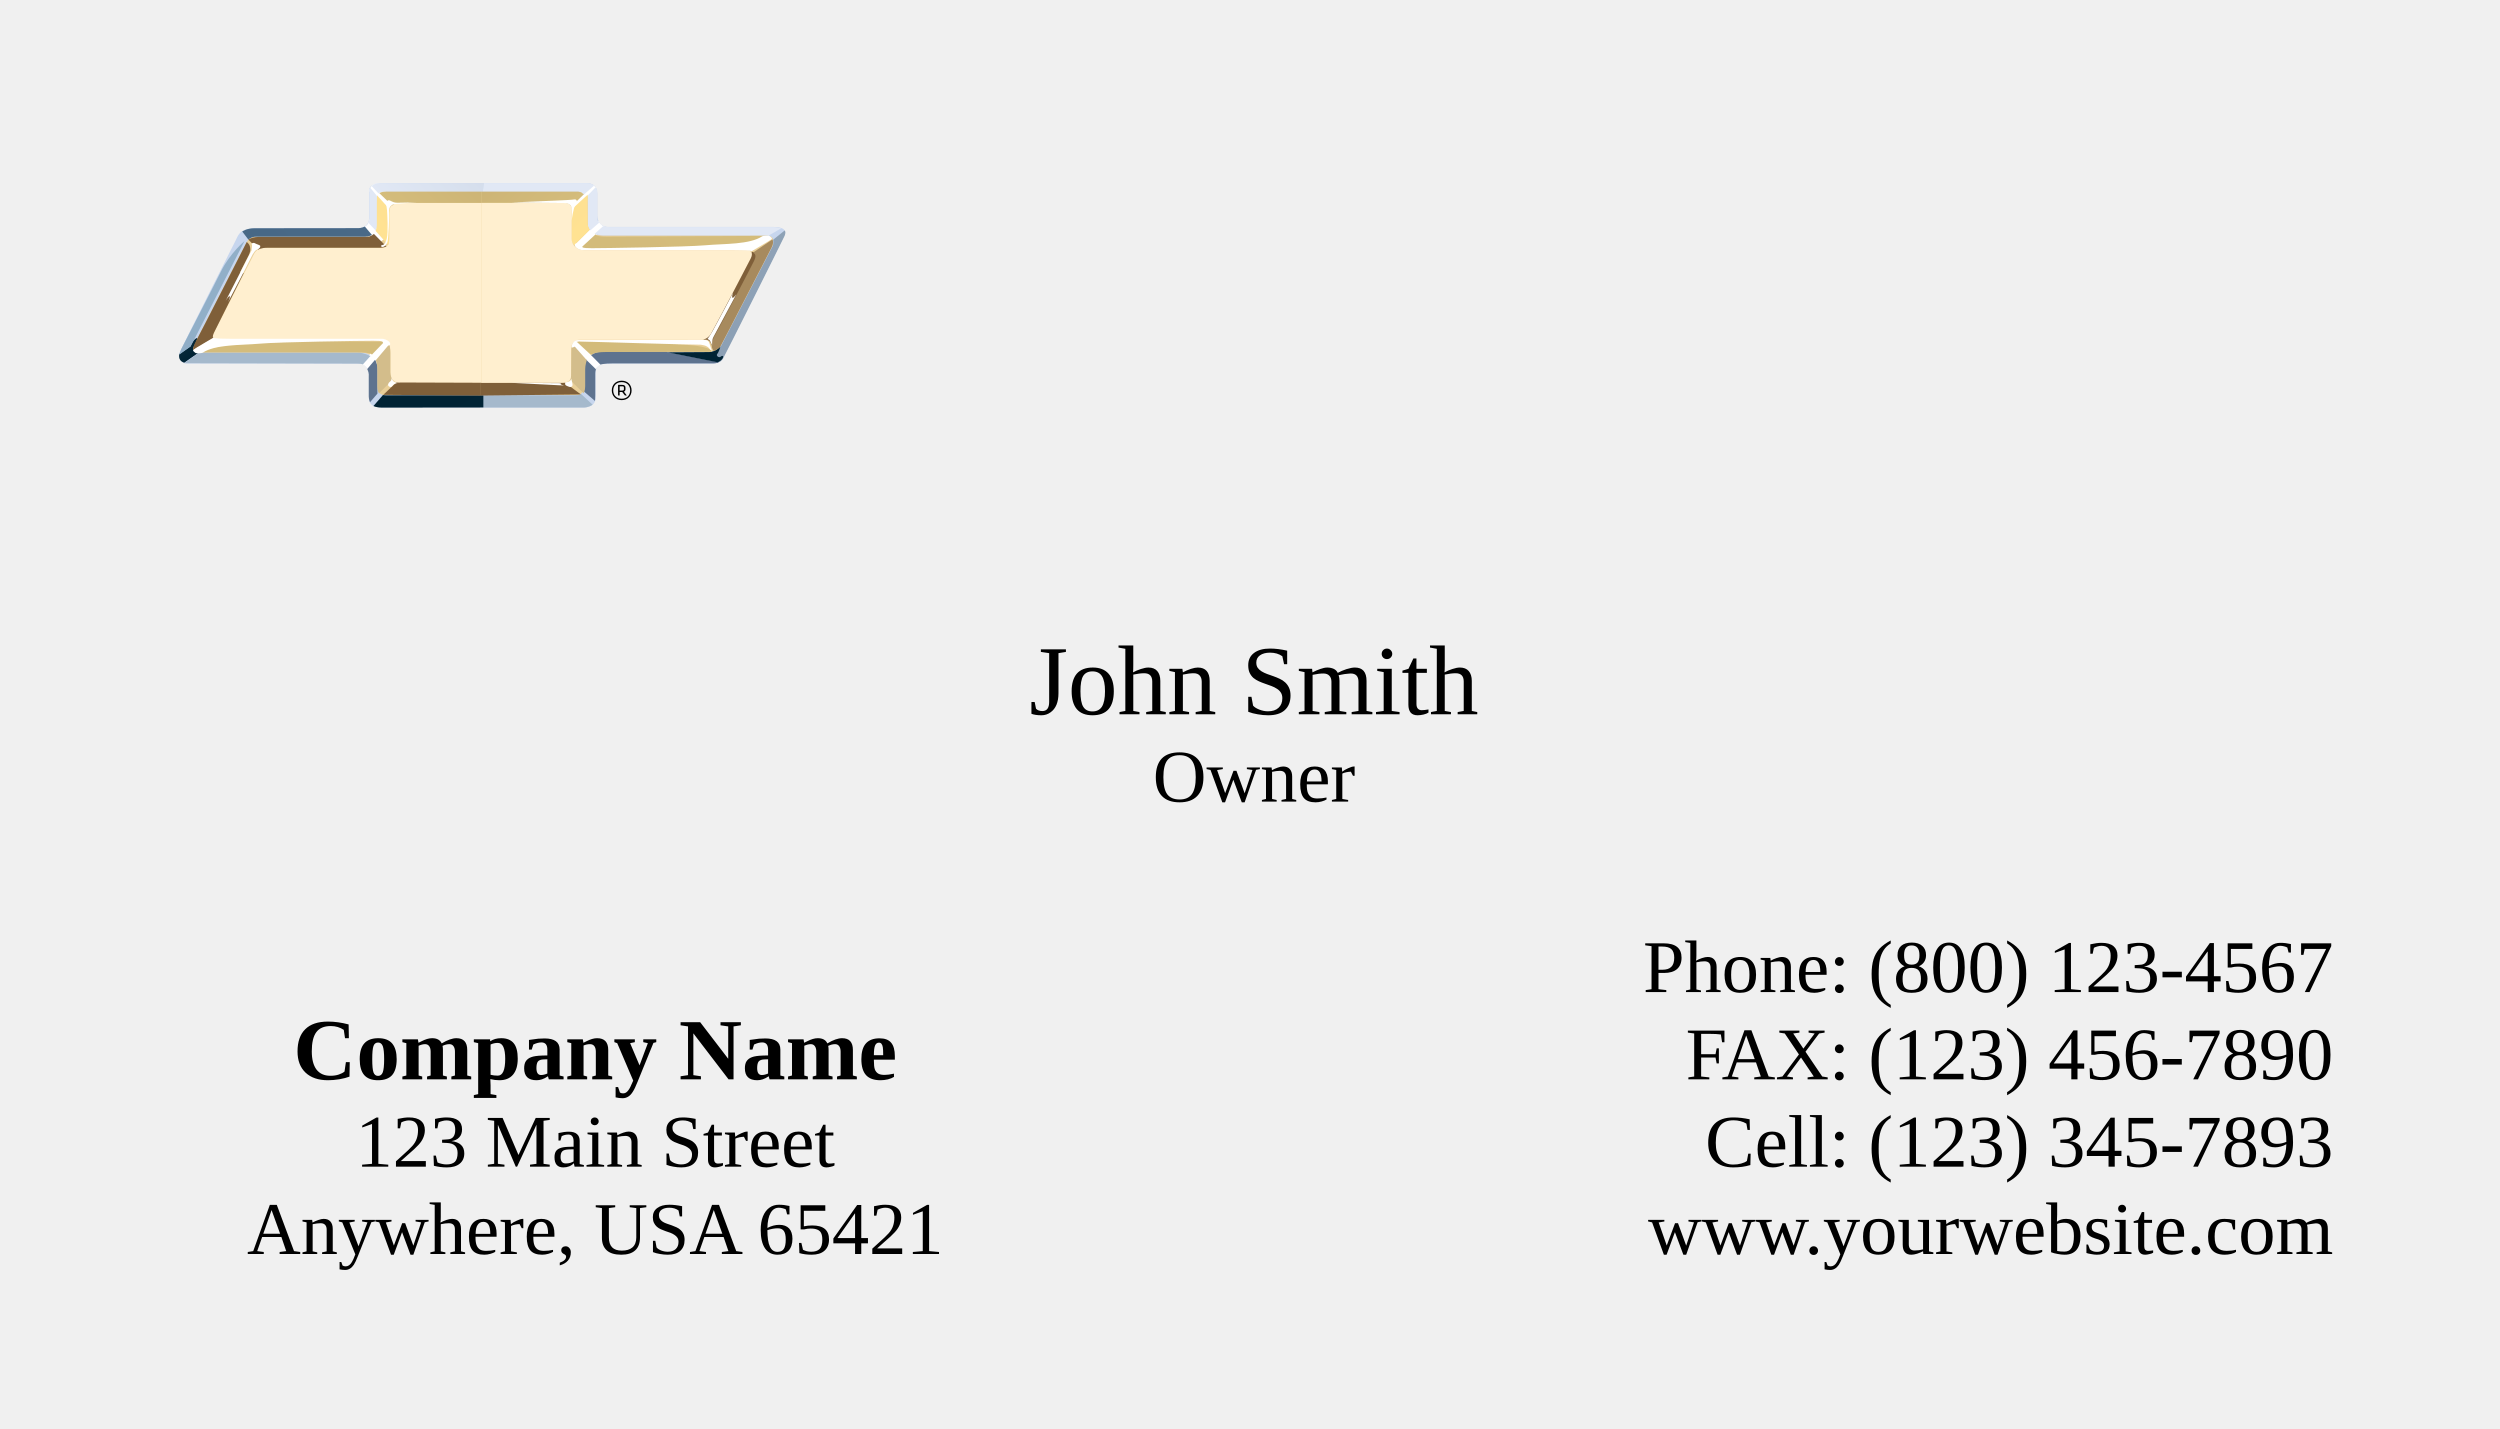
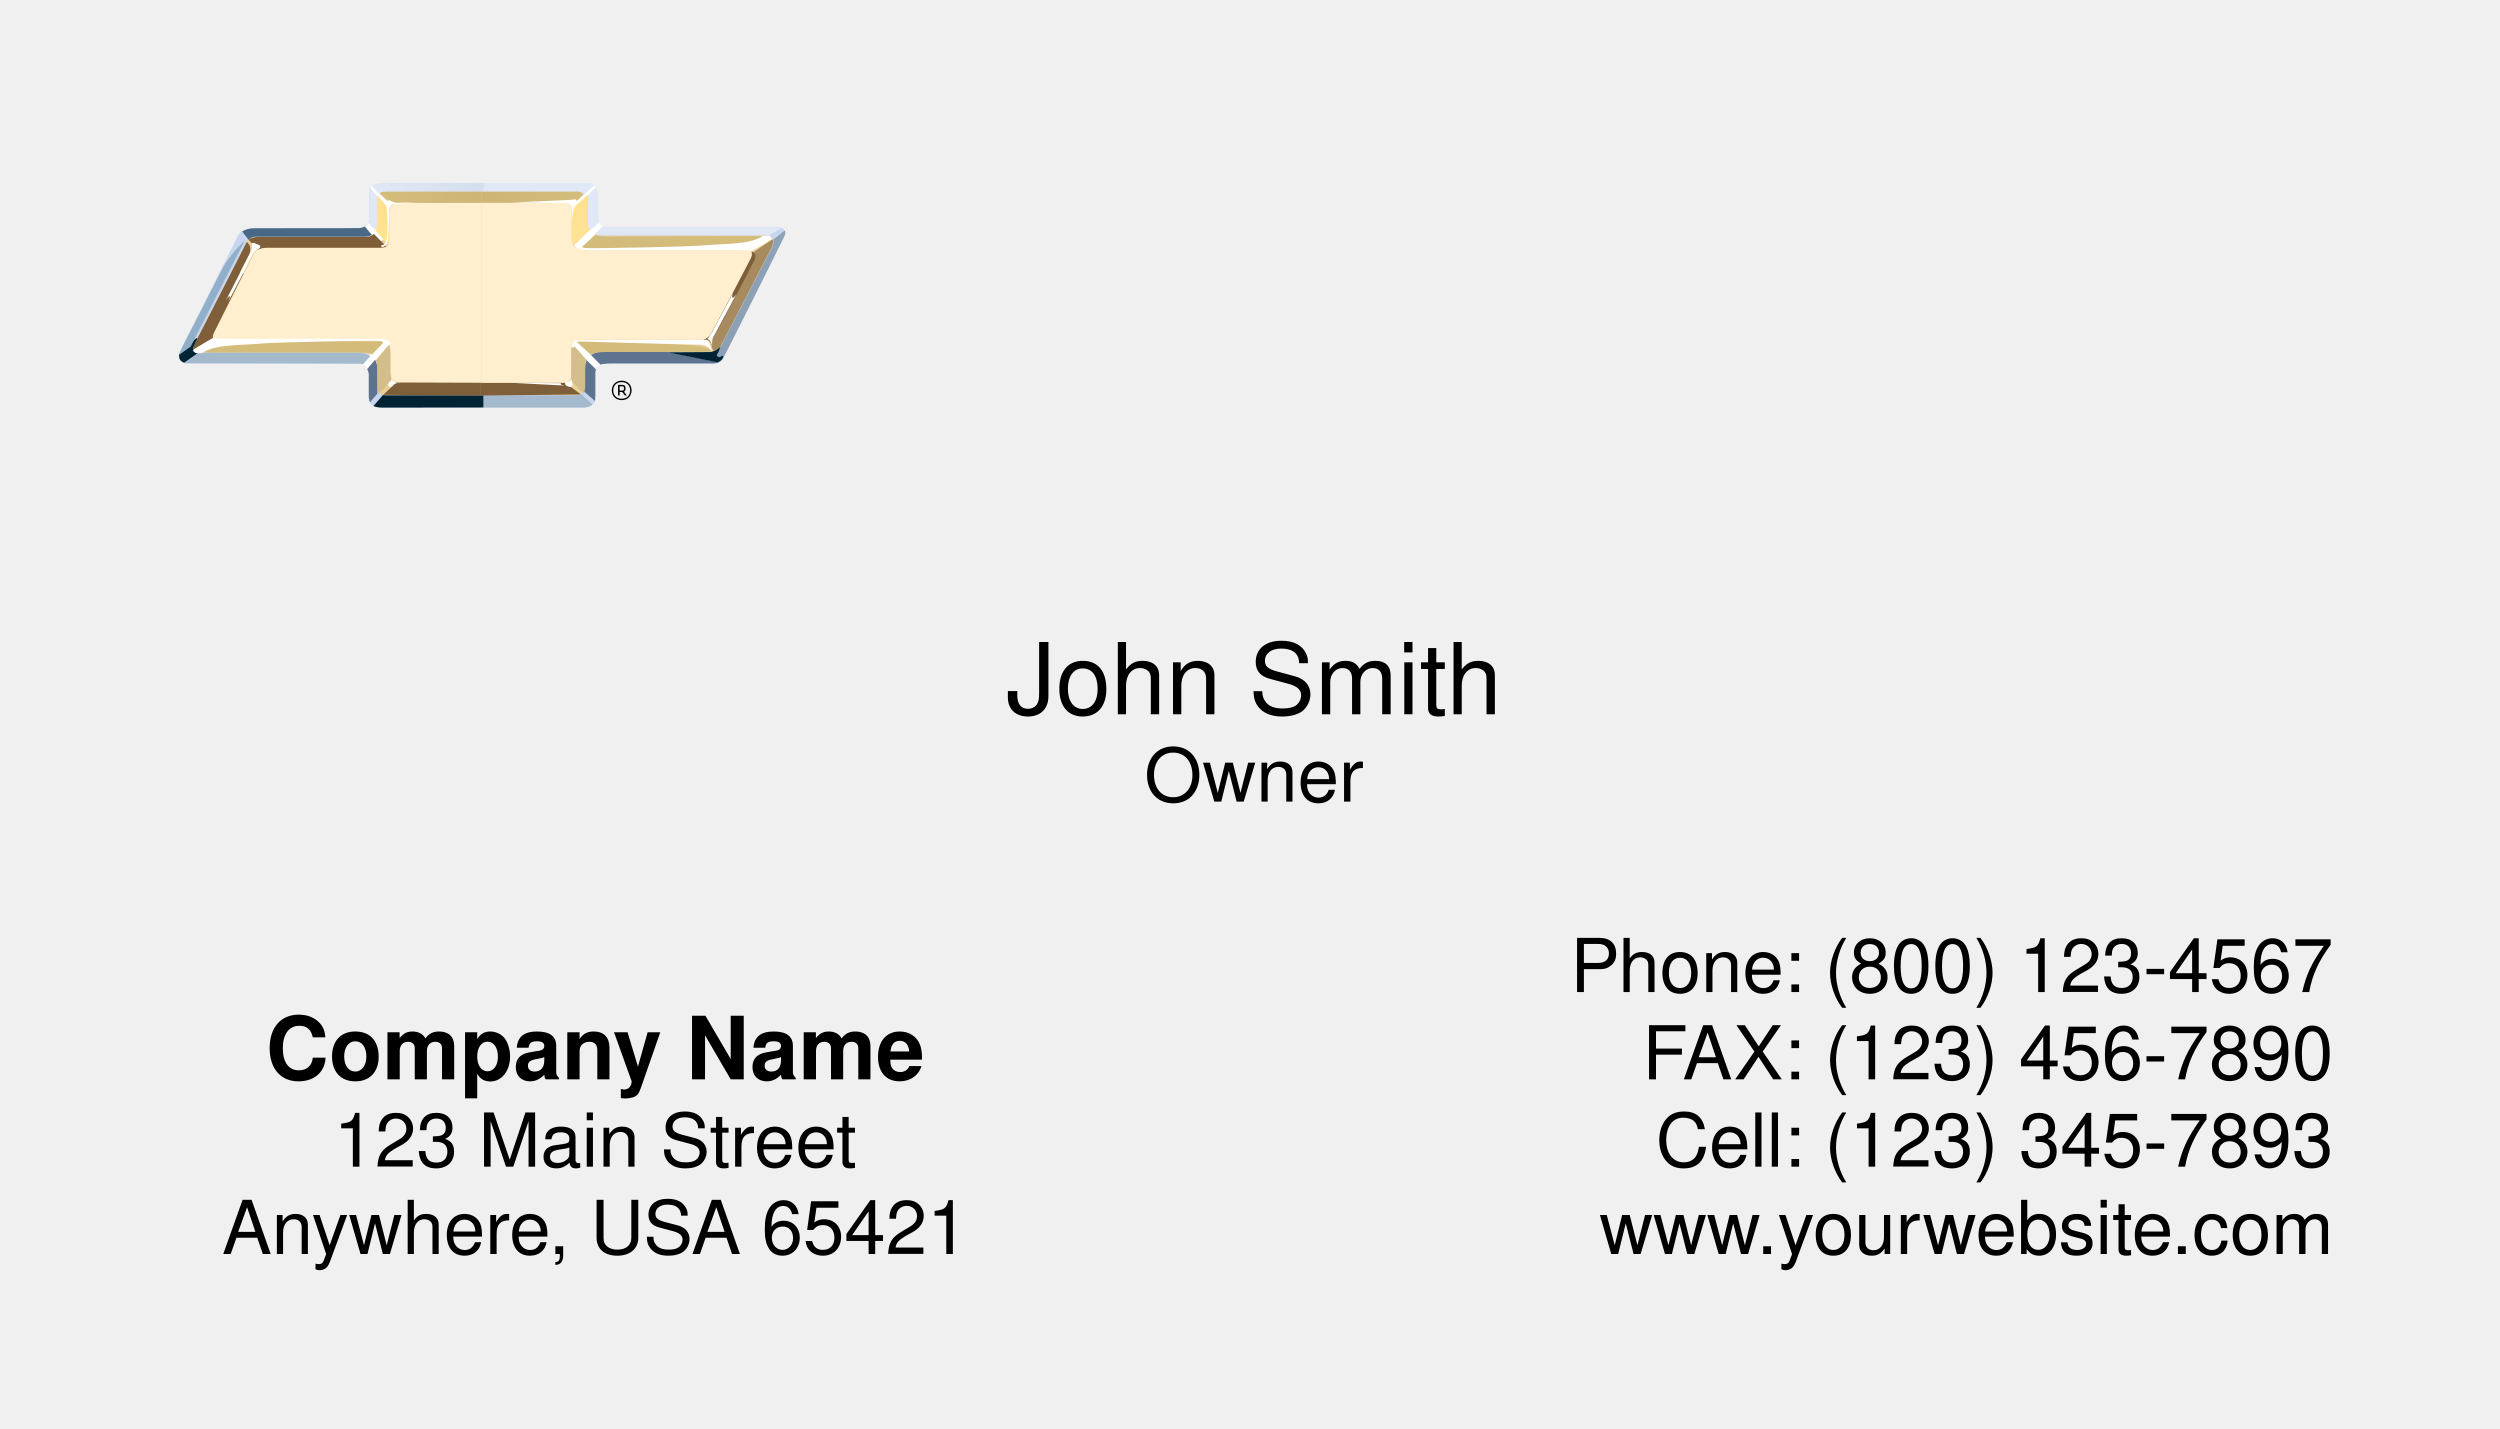
<svg xmlns="http://www.w3.org/2000/svg" id="svg2" viewBox="0 0 315 180" height="100%" width="100%" version="1.1">
  <defs id="defs16">
    <clipPath id="clipPath16">
      <path id="path18" d="m0 841.89h595.28v-841.89h-595.28v841.89z" />
    </clipPath>
    <clipPath id="clipPath50">
      <path id="path52" d="m0 841.89h595.28v-841.89h-595.28v841.89z" />
    </clipPath>
    <linearGradient id="linearGradient4254" gradientUnits="userSpaceOnUse" gradientTransform="matrix(-22.697 -45.159 -48.59 .13126 179.46 465.48)">
      <stop id="stop38" stop-color="#c7d6ee" offset="0" />
      <stop id="stop40" stop-color="#91afc8" offset=".185" />
      <stop id="stop42" stop-color="#002334" offset="1" />
    </linearGradient>
    <linearGradient id="linearGradient4256" gradientUnits="userSpaceOnUse" gradientTransform="matrix(27.784 -27.784 -27.784 -27.784 310.42 510.89)">
      <stop id="stop96" stop-color="#e1e8f5" offset="0" />
      <stop id="stop98" stop-color="#92a5c1" offset=".899" />
      <stop id="stop100" stop-color="#476886" offset=".955" />
      <stop id="stop102" stop-color="#e1e8f5" offset="1" />
    </linearGradient>
    <linearGradient id="linearGradient4258" gradientUnits="userSpaceOnUse" gradientTransform="matrix(28.423 28.423 28.423 -28.423 257.55 482.77)">
      <stop id="stop120" stop-color="#e1e8f5" offset="0" />
      <stop id="stop122" stop-color="#476886" offset=".039" />
      <stop id="stop124" stop-color="#92a5c1" offset=".09" />
      <stop id="stop126" stop-color="#e1e8f5" offset="1" />
    </linearGradient>
    <linearGradient id="linearGradient4260" gradientUnits="userSpaceOnUse" gradientTransform="matrix(9.2544 8.6299 8.6299 -9.2544 239.34 481.45)">
      <stop id="stop144" stop-color="#e1e8f5" offset="0" />
      <stop id="stop146" stop-color="#c7d6ee" offset=".157" />
      <stop id="stop148" stop-color="#e1e8f5" offset="1" />
    </linearGradient>
    <linearGradient id="linearGradient4262" gradientUnits="userSpaceOnUse" gradientTransform="matrix(-9.7988 9.1375 -9.1375 -9.7988 357.11 481.1)">
      <stop id="stop166" stop-color="#e1e8f5" offset="0" />
      <stop id="stop168" stop-color="#c7d6ee" offset=".157" />
      <stop id="stop170" stop-color="#e1e8f5" offset="1" />
    </linearGradient>
    <linearGradient id="linearGradient4264" gradientUnits="userSpaceOnUse" gradientTransform="matrix(31.878 31.878 31.878 -31.878 195.57 457.7)">
      <stop id="stop188" stop-color="#476886" offset="0" />
      <stop id="stop190" stop-color="#92a5c1" offset=".129" />
      <stop id="stop194" stop-color="#e1e8f5" offset="1" />
    </linearGradient>
    <linearGradient id="linearGradient4266" gradientUnits="userSpaceOnUse" gradientTransform="matrix(-3.7357 5.3351 5.3351 3.7357 155.63 412.67)">
      <stop id="stop212" stop-color="#002334" offset="0" />
      <stop id="stop214" stop-color="#fff" offset=".107" />
      <stop id="stop218" stop-color="#91afc8" offset=".185" />
      <stop id="stop220" stop-color="#002334" offset=".242" />
      <stop id="stop222" stop-color="#5e738f" offset=".534" />
      <stop id="stop224" stop-color="#002334" offset=".758" />
      <stop id="stop226" stop-color="#002334" offset="1" />
    </linearGradient>
    <linearGradient id="linearGradient4268" gradientUnits="userSpaceOnUse" gradientTransform="matrix(-28.768 -14.64 -14.64 28.768 182.3 450.31)">
      <stop id="stop244" stop-color="#91afc8" offset="0" />
      <stop id="stop246" stop-color="#002334" offset="1" />
    </linearGradient>
    <linearGradient id="linearGradient4270" gradientUnits="userSpaceOnUse" gradientTransform="matrix(-2.2055 12.508 12.508 2.2055 197.96 404.96)">
      <stop id="stop264" stop-color="#a5b9cc" offset="0" />
      <stop id="stop266" stop-color="#002334" offset="1" />
    </linearGradient>
    <linearGradient id="linearGradient4272" gradientUnits="userSpaceOnUse" gradientTransform="matrix(3.6648 0 0 -3.6648 242.03 399.78)">
      <stop id="stop284" stop-color="#5e738f" offset="0" />
      <stop id="stop286" stop-color="#91afc8" offset=".489" />
      <stop id="stop290" stop-color="#91afc8" offset="1" />
    </linearGradient>
    <linearGradient id="linearGradient4274" gradientUnits="userSpaceOnUse" gradientTransform="matrix(-4.5374 0 0 -4.5374 352.43 400.22)">
      <stop id="stop308" stop-color="#5e738f" offset="0" />
      <stop id="stop310" stop-color="#91afc8" offset=".32" />
      <stop id="stop314" stop-color="#91afc8" offset="1" />
    </linearGradient>
    <linearGradient id="linearGradient4276" gradientUnits="userSpaceOnUse" gradientTransform="matrix(12.412 21.498 21.498 -12.412 318.34 378.63)">
      <stop id="stop332" stop-color="#a5b9cc" offset="0" />
      <stop id="stop334" stop-color="#002334" offset="1" />
    </linearGradient>
    <linearGradient id="linearGradient4278" gradientUnits="userSpaceOnUse" gradientTransform="matrix(12.508 -21.665 -21.665 -12.508 266.03 398.94)">
      <stop id="stop352" stop-color="#002334" offset="0" />
      <stop id="stop354" stop-color="#a5b9cc" offset=".775" />
      <stop id="stop356" stop-color="#a5b9cc" offset="1" />
    </linearGradient>
    <linearGradient id="linearGradient4280" gradientUnits="userSpaceOnUse" gradientTransform="matrix(55.858 -96.749 -96.749 -55.858 216.34 481.21)">
      <stop id="stop374" stop-color="#ffefcf" offset="0" />
      <stop id="stop376" stop-color="#ffe4a6" offset=".461" />
      <stop id="stop378" stop-color="#bc956e" offset="1" />
    </linearGradient>
    <linearGradient id="linearGradient4282" gradientUnits="userSpaceOnUse" gradientTransform="matrix(15.668 17.465 17.465 -15.668 371.92 399.02)">
      <stop id="stop396" stop-color="#5e738f" offset="0" />
      <stop id="stop398" stop-color="#91afc8" offset=".607" />
      <stop id="stop402" stop-color="#c7dff4" offset="1" />
    </linearGradient>
    <linearGradient id="linearGradient4284" gradientUnits="userSpaceOnUse" gradientTransform="matrix(20.801 -36.029 -36.029 -20.801 387.57 494.19)">
      <stop id="stop420" stop-color="#e1e8f5" offset="0" />
      <stop id="stop422" stop-color="#7f97b4" offset=".815" />
      <stop id="stop426" stop-color="#476886" offset=".904" />
      <stop id="stop428" stop-color="#002334" offset="1" />
    </linearGradient>
    <linearGradient id="linearGradient4286" gradientUnits="userSpaceOnUse" gradientTransform="matrix(33.899 58.715 58.715 -33.899 411.69 411.95)">
      <stop id="stop446" stop-color="#8ca0b5" offset="0" />
      <stop id="stop448" stop-color="#e1e8f5" offset=".14" />
      <stop id="stop452" stop-color="#7f97b4" offset=".815" />
      <stop id="stop454" stop-color="#476886" offset=".904" />
      <stop id="stop456" stop-color="#002334" offset="1" />
    </linearGradient>
    <linearGradient id="linearGradient4288" gradientUnits="userSpaceOnUse" gradientTransform="matrix(12.007 6.9321 6.9321 -12.007 399.97 410.96)">
      <stop id="stop474" stop-color="#002334" offset="0" />
      <stop id="stop476" stop-color="#a5b9cc" offset=".815" />
      <stop id="stop480" stop-color="#002334" offset=".888" />
      <stop id="stop482" stop-color="#002334" offset="1" />
    </linearGradient>
    <linearGradient id="linearGradient4290" gradientUnits="userSpaceOnUse" gradientTransform="matrix(39.271 -39.271 -39.271 -39.271 183.56 437.27)">
      <stop id="stop500" stop-color="#d4bc7b" offset="0" />
      <stop id="stop502" stop-color="#7f5f39" offset=".331" />
      <stop id="stop504" stop-color="#d4bc7b" offset="1" />
    </linearGradient>
    <linearGradient id="linearGradient4292" gradientUnits="userSpaceOnUse" gradientTransform="matrix(-28.051 -28.051 28.051 -28.051 391.94 431.68)">
      <stop id="stop522" stop-color="#d4bc7b" offset="0" />
      <stop id="stop524" stop-color="#7f5f39" offset=".331" />
      <stop id="stop526" stop-color="#d4bc7b" offset="1" />
    </linearGradient>
    <linearGradient id="linearGradient4294" gradientUnits="userSpaceOnUse" gradientTransform="matrix(-45.339 -45.339 45.339 -45.339 415.43 492.78)">
      <stop id="stop544" stop-color="#d4bc7b" offset="0" />
      <stop id="stop546" stop-color="#7f5f39" offset=".331" />
      <stop id="stop548" stop-color="#d4bc7b" offset="1" />
    </linearGradient>
    <linearGradient id="linearGradient4296" gradientUnits="userSpaceOnUse" gradientTransform="matrix(5.9222 0 0 -5.9222 246.83 405.88)">
      <stop id="stop566" stop-color="#d3bd8b" offset="0" />
      <stop id="stop568" stop-color="#7f5f39" offset="1" />
    </linearGradient>
    <linearGradient id="linearGradient4298" gradientUnits="userSpaceOnUse" gradientTransform="matrix(-5.9233 0 0 -5.9233 347.55 405.97)">
      <stop id="stop586" stop-color="#d3bd8b" offset="0" />
      <stop id="stop588" stop-color="#7f5f39" offset="1" />
    </linearGradient>
    <linearGradient id="linearGradient4300" gradientUnits="userSpaceOnUse" gradientTransform="matrix(11.008 -19.066 -19.066 -11.008 268.66 403.42)">
      <stop id="stop606" stop-color="#7f5f39" offset="0" />
      <stop id="stop608" stop-color="#d3bd8b" offset=".646" />
      <stop id="stop610" stop-color="#ffe4a6" offset=".888" />
      <stop id="stop612" stop-color="#ffe4a6" offset="1" />
    </linearGradient>
    <linearGradient id="linearGradient4302" gradientUnits="userSpaceOnUse" gradientTransform="matrix(-12.025 -20.828 -20.828 12.025 325.8 403.32)">
      <stop id="stop630" stop-color="#7f5f39" offset="0" />
      <stop id="stop632" stop-color="#d3bd8b" offset=".455" />
      <stop id="stop634" stop-color="#ffe4a6" offset=".888" />
      <stop id="stop636" stop-color="#ffe4a6" offset="1" />
    </linearGradient>
    <linearGradient id="linearGradient4304" gradientUnits="userSpaceOnUse" gradientTransform="matrix(25.419 25.419 25.419 -25.419 260.82 480.05)">
      <stop id="stop654" stop-color="#d4bc7b" offset="0" />
      <stop id="stop656" stop-color="#7f5f39" offset=".039" />
      <stop id="stop658" stop-color="#d1ac75" offset=".107" />
      <stop id="stop660" stop-color="#d4bc7b" offset="1" />
    </linearGradient>
    <linearGradient id="linearGradient4306" gradientUnits="userSpaceOnUse" gradientTransform="matrix(-25.863 25.863 -25.863 -25.863 333.92 479.53)">
      <stop id="stop678" stop-color="#d4bc7b" offset="0" />
      <stop id="stop680" stop-color="#7f5f39" offset=".039" />
      <stop id="stop682" stop-color="#d1ac75" offset=".107" />
      <stop id="stop684" stop-color="#d4bc7b" offset="1" />
    </linearGradient>
    <linearGradient id="linearGradient4308" gradientUnits="userSpaceOnUse" gradientTransform="matrix(9.4521 8.8142 8.8142 -9.4521 243.99 475.83)">
      <stop id="stop702" stop-color="#ffe292" offset="0" />
      <stop id="stop704" stop-color="#d1ac75" offset=".157" />
      <stop id="stop706" stop-color="#ffe292" offset="1" />
    </linearGradient>
    <linearGradient id="linearGradient4310" gradientUnits="userSpaceOnUse" gradientTransform="matrix(-9.8535 9.1885 -9.1885 -9.8535 350.96 475.95)">
      <stop id="stop724" stop-color="#ffe292" offset="0" />
      <stop id="stop726" stop-color="#d1ac75" offset=".157" />
      <stop id="stop728" stop-color="#ffe292" offset="1" />
    </linearGradient>
    <linearGradient id="linearGradient4312" gradientUnits="userSpaceOnUse" gradientTransform="matrix(29.528 29.528 29.528 -29.528 201.2 453.31)">
      <stop id="stop746" stop-color="#7f5f39" offset="0" />
      <stop id="stop748" stop-color="#bd9b6a" offset="1" />
    </linearGradient>
    <linearGradient id="linearGradient4314" gradientUnits="userSpaceOnUse" gradientTransform="matrix(12.563 -12.563 -12.563 -12.563 414.19 447.85)">
      <stop id="stop766" stop-color="#7f5f39" offset="0" />
      <stop id="stop768" stop-color="#d4bc7b" offset="1" />
    </linearGradient>
    <linearGradient id="linearGradient4316" gradientUnits="userSpaceOnUse" gradientTransform="matrix(27.721 53.395 53.395 -27.721 410.02 416.12)">
      <stop id="stop786" stop-color="#a78a5e" offset="0" />
      <stop id="stop788" stop-color="#7f5f39" offset=".764" />
      <stop id="stop790" stop-color="#674c2b" offset=".916" />
      <stop id="stop792" stop-color="#674c2b" offset="1" />
    </linearGradient>
    <linearGradient id="linearGradient4318" gradientUnits="userSpaceOnUse" gradientTransform="matrix(-78.793 93.902 93.902 78.793 386.7 403.96)">
      <stop id="stop810" stop-color="#ffefcf" offset="0" />
      <stop id="stop812" stop-color="#ffe4a6" offset=".461" />
      <stop id="stop814" stop-color="#bc956e" offset="1" />
    </linearGradient>
    <linearGradient id="linearGradient4320" gradientUnits="userSpaceOnUse" gradientTransform="matrix(27.237 27.237 27.237 -27.237 154.74 421.02)">
      <stop id="stop832" stop-color="#7f5f39" offset="0" />
      <stop id="stop834" stop-color="#e9cf98" offset="1" />
    </linearGradient>
    <linearGradient id="linearGradient4322" gradientUnits="userSpaceOnUse" gradientTransform="matrix(36.679 36.679 36.679 -36.679 149.93 422.67)">
      <stop id="stop852" stop-color="#7f5f39" offset="0" />
      <stop id="stop854" stop-color="#e4cb90" offset="1" />
    </linearGradient>
  </defs>
-   <text id="line1" y="90" x="158" font-size="12.5px" style="text-anchor:middle">John Smith</text>
-   <text id="line2" y="101" x="158" font-size="9.375px" style="text-anchor:middle">Owner</text>
-   <text id="line3" font-size="11px" style="text-anchor:middle" y="136" x="75" font-weight="bold">Company Name</text>
-   <text id="line4" y="147" x="75" font-size="9.375px" style="text-anchor:middle">123 Main Street</text>
-   <text id="line5" y="158" x="75" font-size="9.375px" style="text-anchor:middle">Anywhere, USA 65421</text>
-   <text id="line6" y="125" x="294" font-size="9.375px" style="text-anchor:end">Phone: (800) 123-4567</text>
-   <text id="line7" y="136" x="294" font-size="9.375px" style="text-anchor:end">FAX: (123) 456-7890</text>
-   <text id="line8" y="147" x="294" font-size="9.375px" style="text-anchor:end">Cell: (123) 345-7893</text>
-   <text id="line9" y="158" x="294" font-size="9.375px" style="text-anchor:end">www.yourwebsite.com</text>
+   <text id="line1" y="90" x="158" font-size="12.5px" style="text-anchor:middle" font-family="Helvetica" fill="#000000">John Smith</text>
+   <text id="line2" y="101" x="158" font-size="9.375px" style="text-anchor:middle" font-family="Helvetica" fill="#000000">Owner</text>
+   <text id="line3" font-size="11px" style="text-anchor:middle" y="136" x="75" font-weight="bold" font-family="Helvetica" fill="#000000">Company Name</text>
+   <text id="line4" y="147" x="75" font-size="9.375px" style="text-anchor:middle" font-family="Helvetica" fill="#000000">123 Main Street</text>
+   <text id="line5" y="158" x="75" font-size="9.375px" style="text-anchor:middle" font-family="Helvetica" fill="#000000">Anywhere, USA 65421</text>
+   <text id="line6" y="125" x="294" font-size="9.375px" style="text-anchor:end" font-family="Helvetica" fill="#000000">Phone: (800) 123-4567</text>
+   <text id="line7" y="136" x="294" font-size="9.375px" style="text-anchor:end" font-family="Helvetica" fill="#000000">FAX: (123) 456-7890</text>
+   <text id="line8" y="147" x="294" font-size="9.375px" style="text-anchor:end" font-family="Helvetica" fill="#000000">Cell: (123) 345-7893</text>
+   <text id="line9" y="158" x="294" font-size="9.375px" style="text-anchor:end" font-family="Helvetica" fill="#000000">www.yourwebsite.com</text>
  <g id="g4338" transform="matrix(.92932 0 0 .92932 -84.78 12.736)">
    <g id="g10" transform="matrix(.26012 0 0 -.26012 114.89 52.244)">
      <g id="g4662" transform="matrix(1 0 0 .98934 0 -5.9174)">
        <g id="g12" transform="matrix(1.0607 0 0 1.053 -155.33 -359.46)">
          <g id="g14" clip-path="url(#clipPath16)">
            <g id="g20" transform="translate(176.76 470.69)">
              <path id="path22" d="m0 0c1.347 3.083 2.504 5.587 10.98 5.587h48.93c2.698 0 5.393 1.349 5.393 5.199v13.671c0 1.55 1.543 3.671 5.587 3.671h101.33c2.888 0 5.203-1.543 5.203-5.203v-10.79c0-2.888 1.347-5.97 5.585-5.97h81.293c2.888 0 6.741-0.768 5.009-4.432-1.736-3.656-28.125-57.194-29.915-60.771-0.687-1.371-1.222-3.199-6.565-3.199h-49.972c-2.369 0-6.261 0-6.261-4.581v-12.742c0-1.832-1.371-4.581-5.722-4.581h-100.26c-3.13 0-5.418 1.608-5.418 4.734v11.218c0 2.442-1.299 6.025-4.96 6.025h-84.158c-2.673 0-5.19 2.062-3.587 6.026 1.61 3.971 27.513 56.138 27.513 56.138" fill="#c7d6ee" />
            </g>
          </g>
        </g>
        <g id="g24" transform="matrix(1.0607 0 0 1.053 -155.33 -359.46)">
          <g id="g26">
            <g id="g32">
              <g id="g34">
                <path id="path44" fill="url(#linearGradient4254)" d="m155.69 420.51 2.339-0.007 22.994 45.75-2.34 0.007-22.993-45.75z" />
              </g>
            </g>
          </g>
        </g>
        <g id="g46" transform="matrix(1.0607 0 0 1.053 -155.33 -359.46)">
          <g id="g48" clip-path="url(#clipPath50)">
            <g id="g54" transform="translate(237.2 414.05)">
              <path id="path56" d="m0 0h-78.71c-2.746 0-3.709 1.254-2.64 3.389 5.96 11.854 25.559 50.837 26.067 51.872 0.596 1.217 2.039 2.705 4.704 2.705h52.818c5.479 0 6.413 2.395 6.413 6.721v12.884c0 1.733 1.149 2.885 3.171 2.885h96.739c2.598 0 3.749-0.859 3.749-2.592v-9.518c0-3.751-0.709-9.805 7.651-9.805h79.937c3.59 0 4.522-2.421 2.622-6.253-7.07-14.27-24.48-48.105-25.02-49.253-0.69-1.459-2.82-2.743-6.22-2.743h-52.471c-4.329 0-8.652-2.884-8.652-7.213v-10.995c0-2.003-1.203-3.422-3.342-3.422h-93.867c-2.904 0-4.012 1.645-4.012 3.839v10.003c-0.002 3.459-2.309 7.496-8.941 7.496" fill="#e9cf98" />
            </g>
            <g id="g58" transform="translate(342.16 416.63)">
              <path id="path60" d="m0 0 11.025-11.491s0.787 2.519 3.776 3.144l-12.346 11.517s-1.983-1.122-2.455-3.17" fill="#fff" />
            </g>
            <g id="g62" transform="translate(237.45 408.44)">
              <path id="path64" d="m0 0s4.41-0.161 4.41-5.985l10.234 15.118-2.834 2.048-11.81-11.181z" fill="#fff" />
            </g>
            <g id="g66" transform="translate(346.23 465.69)">
              <path id="path68" d="m0 0 11.625 11.331s-1.576 0.193-3.155 2.756l-11.527-11.725 3.057-2.362z" fill="#fff" />
            </g>
            <g id="g70" transform="translate(341.21 488.84)">
              <path id="path72" d="m0 0 10.74 9.159s1.183-0.687 1.675-1.773l-11.232-10.344-1.183 2.958z" fill="#fff" />
            </g>
            <g id="g74" transform="translate(242.14 494.68)">
              <path id="path76" d="m0 0c0 1.897 1.762 4.135 4.647 4.135l8.148-10.073s-2.439 0-2.822-0.899c-0.388-0.9-0.772-2.827-0.772-2.827l-9.201 9.664z" fill="#fff" />
            </g>
            <g id="g78" transform="translate(238.62 476.54)">
              <path id="path80" d="m0 0s3.482 0.552 3.482 4.274l8.077-9.503-5.148-3.721-6.411 8.95z" fill="#fff" />
            </g>
          </g>
        </g>
        <g id="g82" transform="matrix(1.0607 0 0 1.053 -155.33 -359.46)">
          <g id="g84">
            <g id="g90">
              <g id="g92">
                <path id="path104" fill="url(#linearGradient4256)" d="m298.34 498.82-0.371-4.333h46.543c1.527 0 2.386-0.384 2.962-1.529l5.154 4.582s-1.295 1.28-3.654 1.28h-50.634z" />
              </g>
            </g>
          </g>
        </g>
        <g id="g106" transform="matrix(1.0607 0 0 1.053 -155.33 -359.46)">
          <g id="g108">
            <g id="g114">
              <g id="g116">
                <path id="path128" fill="url(#linearGradient4258)" d="m246.78 498.82c-1.241 0-2.674-0.614-3.434-1.565l3.34-3.627s0.667 0.859 3.34 0.859h47.943l0.371 4.333h-51.56z" />
              </g>
            </g>
          </g>
        </g>
        <g id="g130" transform="matrix(1.0607 0 0 1.053 -155.33 -359.46)">
          <g id="g132">
            <g id="g138">
              <g id="g140">
                <path id="path150" fill="url(#linearGradient4260)" d="m242.14 494.68v-13.206c0-2.073-0.415-2.581-0.415-2.581l3.685-3.916s0.527 1.352 0.527 2.183v13.085c0 0.826 0.074 2.03 0.074 2.03l-3.46 4.285s-0.411-0.749-0.411-1.88" />
              </g>
            </g>
          </g>
        </g>
        <g id="g152" transform="matrix(1.0607 0 0 1.053 -155.33 -359.46)">
          <g id="g154">
            <g id="g160">
              <g id="g162">
                <path id="path172" fill="url(#linearGradient4262)" d="m349.58 492.68s-0.1-1.536-0.1-2.362 0.1-11.981 0.1-12.809c0-0.826 1.203-2.358 1.203-2.358l4.41 3.902s-1.046 0.351-1.046 2.424v13.206c0 1.131-0.925 1.88-0.925 1.88l-3.642-3.883z" />
              </g>
            </g>
          </g>
        </g>
        <g id="g174" transform="matrix(1.0607 0 0 1.053 -155.33 -359.46)">
          <g id="g176">
            <g id="g182">
              <g id="g184">
                <path id="path196" fill="url(#linearGradient4264)" d="m236.95 476.26c-1.382 0-48.863-0.055-51.393-0.055-3.671 0-5.83-1.619-5.83-1.619l3.02-4.063s1.208 1.489 3.874 1.489h53.577c1.866 0 3.268 0.844 3.268 0.844l-3.501 4.205s-1.719-0.801-3.015-0.801" />
              </g>
            </g>
          </g>
        </g>
        <g id="g198" transform="matrix(1.0607 0 0 1.053 -155.33 -359.46)">
          <g id="g200">
            <g id="g206">
              <g id="g208">
                <path id="path228" fill="url(#linearGradient4266)" d="m154.27 417.08-5.475-3.839s-0.434-1.587 0.384-2.841c0.82-1.25 2.072-1.444 2.072-1.444l7.126 5.09s-4.033 0.19-2.355 3.177 1.587 4.113 1.587 4.113-1.958-0.322-3.339-4.256" />
              </g>
            </g>
          </g>
        </g>
        <g id="g230" transform="matrix(1.0607 0 0 1.053 -155.33 -359.46)">
          <g id="g232">
            <g id="g238">
              <g id="g240">
                <path id="path248" fill="url(#linearGradient4268)" d="m169.3 454.68c-4.366-8.986-19.03-37.853-19.543-38.884-0.514-1.027-1.029-2.823-1.029-2.823l5.651 4.11 26.479 52.752s-7.191-6.164-11.558-15.155" />
              </g>
            </g>
          </g>
        </g>
        <g id="g250" transform="matrix(1.0607 0 0 1.053 -155.33 -359.46)">
          <g id="g252">
            <g id="g258">
              <g id="g260">
                <path id="path268" fill="url(#linearGradient4270)" d="m158.49 413.92-7.263-5.225s82.73-0.204 84.82-0.204c2.087 0 2.964-0.399 2.964-0.399l3.726 4.234s-3.559 1.594-5.536 1.594h-78.711z" />
              </g>
            </g>
          </g>
        </g>
        <g id="g270" transform="matrix(1.0607 0 0 1.053 -155.33 -359.46)">
          <g id="g272">
            <g id="g278">
              <g id="g280">
                <path id="path292" fill="url(#linearGradient4272)" d="m241.13 405.78s0.762-1.531 0.762-2.753v-10.939c0-1.565 0.61-2.922 0.61-2.922l3.635 4.282v13.104c0 2.091-1.153 3.85-1.153 3.85l-3.854-4.622z" />
              </g>
            </g>
          </g>
        </g>
        <g id="g294" transform="matrix(1.0607 0 0 1.053 -155.33 -359.46)">
          <g id="g296">
            <g id="g302">
              <g id="g304">
                <path id="path316" fill="url(#linearGradient4274)" d="m347.35 407.9v-13.104l5.704-4.991s0.142 1.331 0.142 2.892v10.944c0 1.22 0.353 1.988 0.353 1.988l-4.987 4.987s-1.212-0.621-1.212-2.716" />
              </g>
            </g>
          </g>
        </g>
        <g id="g318" transform="matrix(1.0607 0 0 1.053 -155.33 -359.46)">
          <g id="g320">
            <g id="g326">
              <g id="g328">
                <path id="path336" fill="url(#linearGradient4276)" d="m343.08 392.61h-44.848v-6.087h49.627c1.687 0 3.654 1.122 4.028 1.407l-5.624 5.334s-0.371-0.654-3.183-0.654" />
              </g>
            </g>
          </g>
        </g>
        <g id="g338" transform="matrix(1.0607 0 0 1.053 -155.33 -359.46)">
          <g id="g340">
            <g id="g346">
              <g id="g348">
                <path id="path358" fill="url(#linearGradient4278)" d="m244.21 387.29s1.155-0.819 4.383-0.819c3.225 0 49.636 0.059 49.636 0.059v6.087h-47.902c-0.867 0-1.447 0.161-1.447 0.161l-4.67-5.488z" />
              </g>
            </g>
          </g>
        </g>
        <g id="g360" transform="matrix(1.0607 0 0 1.053 -155.33 -359.46)">
          <g id="g362">
            <g id="g368">
              <g id="g370">
                <path id="path380" fill="url(#linearGradient4280)" d="m257.1 488.87c-2.598 0-5.192-1.444-5.192-4.329v-14.132c0-2.881-1.732-4.036-3.75-4.036h-57.43c-2.333 0-4.138-0.973-5.175-2.936-0.849-1.613-15.191-30.358-19.826-39.648-1.005-2.015-0.127-3.24 2.452-3.24h80.27c3.459 0 4.037-3.174 4.037-6.344v-10.982c0-2.023 2.017-4.33 4.325-4.33h40.381v89.977h-40.092z" />
              </g>
            </g>
          </g>
        </g>
        <g id="g382" transform="matrix(1.0607 0 0 1.053 -155.33 -359.46)">
          <g id="g384">
            <g id="g390">
              <g id="g392">
                <path id="path404" fill="url(#linearGradient4282)" d="m351.13 412.72 4.624-4.753s1.154 0.639 6.55 0.639h49.315c1.025 0 2.438 0.515 2.438 0.515l-26.068 5.265s-30.181-0.021-31.593 0c-0.053 0.001-0.106 0.002-0.159 0.002-3.06 0-5.107-1.668-5.107-1.668" />
              </g>
            </g>
          </g>
        </g>
        <g id="g406" transform="matrix(1.0607 0 0 1.053 -155.33 -359.46)">
          <g id="g408">
            <g id="g414">
              <g id="g416">
                <path id="path430" fill="url(#linearGradient4284)" d="m352.86 473.43s2.254-0.753 4.095-0.753h77.647c2.363 0 3.742-0.176 3.742-0.176l6.275 3.74s-2.014 0.575-4.027 0.575h-80.64c-2.015 0-2.855 0.471-2.855 0.471l-4.237-3.857z" />
              </g>
            </g>
          </g>
        </g>
        <g id="g432" transform="matrix(1.0607 0 0 1.053 -155.33 -359.46)">
          <g id="g434">
            <g id="g440">
              <g id="g442">
                <path id="path458" fill="url(#linearGradient4286)" d="m440.64 470.48s0.355-1.97-0.316-3.309c-0.669-1.338-24.138-47.495-25.197-49.615-1.063-2.118-3.457-2.9-3.457-2.9l2.674-5.348s0.948 0.72 1.507 1.447c0.557 0.724 29.434 59.484 30.327 61.545 0.89 2.063 0.108 2.809 0.108 2.809l-5.646-4.629z" />
              </g>
            </g>
          </g>
        </g>
        <g id="g460" transform="matrix(1.0607 0 0 1.053 -155.33 -359.46)">
          <g id="g462">
            <g id="g468">
              <g id="g470">
                <path id="path484" fill="url(#linearGradient4288)" d="m409.18 414.26c-3.082 0-20.42-0.132-20.42-0.132l24.657-5.006s1.542 0.637 2.313 1.927c0.772 1.284-0.002 1.668-0.9 0.899-0.897-0.775-2.438 0.509-1.67 1.409 0.773 0.903 1.541 3.729 1.541 3.729s-2.437-2.826-5.521-2.826" />
              </g>
            </g>
          </g>
        </g>
        <g id="g486" transform="matrix(1.0607 0 0 1.053 -155.33 -359.46)">
          <g id="g488">
            <g id="g494">
              <g id="g496">
                <path id="path506" fill="url(#linearGradient4290)" d="m179.79 418.23c-16.148-1.078-21.305-4.131-21.305-4.131h77.112c8.769 0 7.768-1.199 7.719-1.253l6.278 6.639s-15.252 0-24.942 0.178c-1.232 0.023-2.614 0.034-4.123 0.034-10.357 0-26.643-0.528-40.739-1.467m63.524-5.386l0.002 0.002-0.002-0.002z" />
              </g>
            </g>
          </g>
        </g>
        <g id="g508" transform="matrix(1.0607 0 0 1.053 -155.33 -359.46)">
          <g id="g510">
            <g id="g516">
              <g id="g518">
                <path id="path528" fill="url(#linearGradient4292)" d="m361.67 419.66c-6.861-0.178-17.663-0.178-17.663-0.178l7.199-6.779s0.741 1.586 7.093 1.586c6.356 0 52.158 0.158 52.158 0.158s0.772 2.504-12.714 3.466c-10.624 0.759-26.656 1.766-34.406 1.766-0.609 0-1.166-0.006-1.667-0.019" />
              </g>
            </g>
          </g>
        </g>
        <g id="g530" transform="matrix(1.0607 0 0 1.053 -155.33 -359.46)">
          <g id="g532">
            <g id="g538">
              <g id="g540">
                <path id="path550" fill="url(#linearGradient4294)" d="m345.36 465.66s10.804 0 17.667-0.179c6.861-0.179 48.454 1.707 59.895 2.785 11.438 1.076 15.088 4.128 15.088 4.128s-72.724-0.388-79.078-0.388c-6.35 0-5.464 1.259-5.464 1.259l-8.108-7.605z" />
              </g>
            </g>
          </g>
        </g>
        <g id="g552" transform="matrix(1.0607 0 0 1.053 -155.33 -359.46)">
          <g id="g554">
            <g id="g560">
              <g id="g562">
                <path id="path570" fill="url(#linearGradient4296)" d="m245.37 410.21s0.771-2.501 0.771-4.428v-8.669c0-2.31 0.772-3.469 0.772-3.469l6.549 6.552s-0.978 2.31-0.978 4.044v9.773c0 2.26-0.564 4.098-0.564 4.098l-6.55-7.901z" />
              </g>
            </g>
          </g>
        </g>
        <g id="g572" transform="matrix(1.0607 0 0 1.053 -155.33 -359.46)">
          <g id="g574">
            <g id="g580">
              <g id="g582">
                <path id="path590" fill="url(#linearGradient4298)" d="m341.47 414.07c0-2.26-0.153-8.307-0.153-10.044 0-1.729-0.399-3.828-0.399-3.828l6.549-6.552s0.773 1.159 0.773 3.469v8.669c0 1.927 0.771 4.428 0.771 4.428l-7.014 8.084s-0.527-1.971-0.527-4.226" />
              </g>
            </g>
          </g>
        </g>
        <g id="g592" transform="matrix(1.0607 0 0 1.053 -155.33 -359.46)">
          <g id="g594">
            <g id="g600">
              <g id="g602">
                <path id="path614" fill="url(#linearGradient4300)" d="m249.03 392.87 47.773-0.384 0.193 0.004v6.398l-41.61 0.15-6.356-6.168z" />
              </g>
            </g>
          </g>
        </g>
        <g id="g616" transform="matrix(1.0607 0 0 1.053 -155.33 -359.46)">
          <g id="g618">
            <g id="g624">
              <g id="g626">
                <path id="path638" fill="url(#linearGradient4302)" d="m297.19 398.89h-0.192v-6.398l49.122 0.57-7.897 5.978-41.033-0.15z" />
              </g>
            </g>
          </g>
        </g>
        <g id="g640" transform="matrix(1.0607 0 0 1.053 -155.33 -359.46)">
          <g id="g642">
            <g id="g648">
              <g id="g650">
                <path id="path662" fill="url(#linearGradient4304)" d="m249.67 494.52c-1.349 0-2.597-0.727-2.597-0.727l6.332-6.23s0.624 1.353 5.086 1.353h38.692v5.604h-47.513z" />
              </g>
            </g>
          </g>
        </g>
        <g id="g664" transform="matrix(1.0607 0 0 1.053 -155.33 -359.46)">
          <g id="g666">
            <g id="g672">
              <g id="g674">
                <path id="path686" fill="url(#linearGradient4306)" d="m297.19 494.52v-5.604h38.691c4.462 0 5.386-1.942 5.386-1.942l6.33 6.227s-1.544 1.319-2.893 1.319h-47.514z" />
              </g>
            </g>
          </g>
        </g>
        <g id="g688" transform="matrix(1.0607 0 0 1.053 -155.33 -359.46)">
          <g id="g690">
            <g id="g696">
              <g id="g698">
                <path id="path708" fill="url(#linearGradient4308)" d="m245.87 489.08v-11.313c0-1.342-0.589-2.932-0.589-2.932l6.201-7.038s0.419 0.585 0.419 3.516c0 2.933 0.25 14.41 0.25 14.41l-6.199 6.954s-0.082-1.839-0.082-3.597" />
              </g>
            </g>
          </g>
        </g>
        <g id="g710" transform="matrix(1.0607 0 0 1.053 -155.33 -359.46)">
          <g id="g712">
            <g id="g718">
              <g id="g720">
                <path id="path730" fill="url(#linearGradient4310)" d="m341.52 485.59v-14.066c0-2.932 1.372-3.725 1.372-3.725l7.578 7.634s-0.988 1.597-0.988 2.935c0 1.342-0.064 9.521-0.064 11.28s0.077 3.386 0.077 3.386l-7.975-7.444z" />
              </g>
            </g>
          </g>
        </g>
        <g id="g732" transform="matrix(1.0607 0 0 1.053 -155.33 -359.46)">
          <g id="g734">
            <g id="g740">
              <g id="g742">
                <path id="path750" fill="url(#linearGradient4312)" d="m240.74 471.86h-53.166c-1.541 0-4.047-0.578-4.817-1.35l4.817-5.009s1.347 0.962 4.623 0.962h55.285c1.543 0 3.082 0.581 3.082 0.581l-6.162 6.355s-1.543-1.539-3.662-1.539" />
              </g>
            </g>
          </g>
        </g>
        <g id="g752" transform="matrix(1.0607 0 0 1.053 -155.33 -359.46)">
          <g id="g754">
            <g id="g760">
              <g id="g762">
                <path id="path770" fill="url(#linearGradient4314)" d="m406.34 420.34s2.977 1.119 3.908-2.417c0 0 0.743-1.119 2.79 1.862 2.046 2.975 21.399 42.785 21.208 43.348-0.187 0.556-4.094 1.302-4.094 1.302l-23.812-44.095z" />
              </g>
            </g>
          </g>
        </g>
        <g id="g772" transform="matrix(1.0607 0 0 1.053 -155.33 -359.46)">
          <g id="g774">
            <g id="g780">
              <g id="g782">
                <path id="path794" fill="url(#linearGradient4316)" d="m430.71 464.05c0.933-0.556 1.862-1.302 0.56-4.091-1.301-2.786-16.186-31.813-19.347-37.392-3.163-5.58-0.376-7.814-0.376-7.814s2.422 1.119 3.149 2.325c0.733 1.21 23.459 46.23 25.023 49.253 1.565 3.024 0.479 4.234 0.479 4.234l-9.488-6.515z" />
              </g>
            </g>
          </g>
        </g>
        <g id="g796" transform="matrix(1.0607 0 0 1.053 -155.33 -359.46)">
          <g id="g798">
            <g id="g804">
              <g id="g806">
                <path id="path816" fill="url(#linearGradient4318)" d="m297.19 488.87v-89.977h39.786c2.305 0 4.325 0.866 4.325 3.466v13.419c0 2.595 1.728 4.61 3.749 4.61h60.019c2.107 0 3.998 1.232 5.096 3.261 4.904 9.068 18.411 35.365 19.433 37.485 1.247 2.588 0.475 4.087-2.416 4.087h-79.537c-3.459 0-6.059 2.593-6.059 5.766v14.709c0 2.019-1.152 3.174-3.747 3.174h-40.649z" />
              </g>
            </g>
          </g>
        </g>
        <g id="g818" transform="matrix(1.0607 0 0 1.053 -155.33 -359.46)">
          <g id="g820">
            <g id="g826">
              <g id="g828">
                <path id="path836" fill="url(#linearGradient4320)" d="m157.84 416.6 7.7 4.669s-0.882 0.384 0.504 3.159c1.388 2.775 14.389 29.283 14.389 29.283l-2.901 0.628-19.692-37.739z" />
              </g>
            </g>
          </g>
        </g>
        <g id="g838" transform="matrix(1.0607 0 0 1.053 -155.33 -359.46)">
          <g id="g840">
            <g id="g846">
              <g id="g848">
                <path id="path856" fill="url(#linearGradient4322)" d="m157.14 420.04c-1.927-3.469-1.539-4.815-1.539-4.815l4.622 3.082s20.611 39.875 22.73 44.5c2.12 4.622-1.039 6.505-1.039 6.505s-22.847-45.806-24.774-49.272" />
              </g>
            </g>
          </g>
        </g>
        <g id="g866" transform="matrix(1.0607 0 0 1.053 14.653 76.408)">
          <path id="path868" d="m0 0c-0.306-0.205-3.123-0.552-3.673 0-0.552 0.548-1.473 0.976-0.737 1.59 0.737 0.615 9.797 6 9.797 6s-1.1-0.611 8.209-0.611h74.468c1.96 0 3.796-1.345 4.042-2.204s-0.245-1.225-0.857-1.104c-0.61 0.124-2.205 0.614-2.572 1.228-0.367 0.611 0.49 1.101-4.9 1.101-5.389 0-46.542-0.614-55.849-1.47-9.309-0.859-21.561-0.245-27.928-4.53" fill="#fff" />
        </g>
        <g id="g870" transform="matrix(1.0607 0 0 1.053 306.4 137.8)">
          <path id="path872" d="m0 0c0.305 0.201 3.125 0.548 3.675 0 0.55-0.552 1.471-0.98 0.735-1.594-0.735-0.611-9.798-6-9.798-6s1.099 0.611-8.208 0.611h-74.47c-1.96 0-3.796 1.345-4.04 2.204-0.246 0.86 0.243 1.229 0.853 1.104 0.616-0.124 2.207-0.614 2.576-1.224 0.367-0.615-0.492-1.101 4.899-1.101s46.539 0.61 55.852 1.466c9.306 0.859 21.559 0.245 27.926 4.534" fill="#fff" />
        </g>
        <g id="g874" transform="matrix(1.0607 0 0 1.053 40.156 130.34)">
          <path id="path876" d="m0 0c0 0.867 0.481 2.504 0.097 2.983-0.386 0.483 0.77 1.061 1.541 0.582 0.77-0.483 2.407-0.867 2.599-1.254 0.193-0.384-0.096-1.346-1.155-1.733-1.06-0.384-2.023-1.251-3.66-4.812-1.638-3.568-10.982-21.674-10.982-21.674s1.35 2.888 0.772 2.987c-0.578 0.095-1.925-2.314-1.925-2.314l12.713 25.235z" fill="#fff" />
        </g>
        <g id="g878" transform="matrix(1.0607 0 0 1.053 108.46 132.13)">
          <path id="path880" d="m0 0c-0.797-0.08-1.02 0.793-0.34 0.907 0.684 0.114 1.589 0.168 2.382 3.291 0.797 3.122 0.23 12.595 0.115 14.296-0.115 1.703-0.907 3.744 0.229 4.651 1.133 0.91 1.928-1.021 4.879-1.021 2.949 0 9.645 0.227 9.645 0.227s-9.418-0.677-11.009-0.907c-1.588-0.227-2.95-1.473-2.724-3.744 0.229-2.27-0.338-13.959-0.791-15.206-0.455-1.247-1.251-2.38-2.386-2.494" fill="#fff" />
        </g>
        <g id="g882" transform="matrix(1.0607 0 0 1.053 175.86 155.59)">
          <path id="path884" d="m0 0c-1.249-0.058 23.926-0.296 25.513-0.296 1.589 0 3.404-0.482 3.746-2.069 0.34-1.591 0.099-6.798 0.099-6.798s0.782 6.684 1.917 7.931c1.134 1.251 0.794 3.064-0.681 2.728-1.476-0.344-13.159-0.71-30.594-1.496" fill="#fff" />
        </g>
        <g id="g886" transform="matrix(1.0607 0 0 1.053 211.52 82.345)">
          <path id="path888" d="m0 0c-0.792 0.117-1.698 0.227-1.927-0.453-0.227-0.676 1.018-1.13-0.227-1.806-1.242-0.68-2.168-1.097-2.168-0.531 0 0.567 0.642 3.474 3.02 3.474 2.377 0 61.058 0.113 61.969 0.113 0.902 0 2.036-0.113 2.487-1.02 0.452-0.906 1.017-3.17 1.359-3.85 0.338-0.68-0.227-0.68-1.247 0.68-1.018 1.36-3.62 1.923-5.656 1.81-2.039-0.113-57.61 1.583-57.61 1.583" fill="#fff" />
        </g>
        <g id="g890" transform="matrix(1.0607 0 0 1.053 280.19 80.32)">
          <path id="path892" d="m0 0s-0.565 1.243-0.905 2.04c-0.34 0.79-1.357 1.126-1.357 1.126s1.13 1.364 2.714 4.304c1.586 2.939 9.056 16.979 9.848 18.903 0 0-1.699-5.211 1.585-0.907 0 0-10.64-20.143-11.32-21.503-0.677-1.36-0.565-3.963-0.565-3.963" fill="#fff" />
        </g>
        <g id="g894" transform="matrix(1.0607 0 0 1.053 113.22 63.638)">
          <path id="path896" d="m0 0s0.135-1.627-0.81-2.303c-0.947-0.677-1.353-1.894-0.541-2.436 0.812-0.541 1.353-0.27 1.894 0.542 0.541 0.811 2.437 1.488 3.654 1.217 0 0-4.197-0.537-4.197 2.98" fill="#fff" />
        </g>
        <g id="g898" transform="matrix(1.0607 0 0 1.053 175.09 60.584)">
          <path id="path900" d="m0 0s22.84-1.203 24.193-1.265c1.349-0.062 2.3-0.106 2.3-0.106s-2.424 0.384-1.707 1.163l-24.786 0.208z" fill="#fff" />
        </g>
        <g id="g902" transform="matrix(1.0607 0 0 1.053 203.8 60.784)">
          <path id="path904" d="m0 0s-0.676-1.082 0.406-1.62c1.084-0.541 2.168-1.082 2.844-0.27 0.675 0.811-0.541 2.976-0.407 4.464 0 0 0.541-2.303-2.843-2.574" fill="#fff" />
        </g>
        <g id="g906" transform="matrix(1.0607 0 0 1.053 233.35 58.721)">
          <path id="path908" d="m0 0h-1.265v-2.143h1.265c0.644 0 0.835 0.256 0.835 0.677v0.793c0 0.541-0.252 0.673-0.835 0.673m0-2.837h-1.265v-1.763h-0.77v5.306h2.035c1.152 0 1.605-0.512 1.605-1.379v-0.793c0-0.575-0.199-0.962-0.77-1.218l1.428-1.916h-0.912l-1.351 1.763zm-0.237-3.379c2.716 0 4.142 1.862 4.142 4.147s-1.426 4.175-4.142 4.175c-2.719 0-4.178-1.89-4.178-4.175s1.459-4.147 4.178-4.147m0 9.024c3.01 0 4.848-2.176 4.848-4.867 0-2.654-1.838-4.862-4.848-4.862-3.028 0-4.882 2.208-4.882 4.862 0 2.691 1.854 4.867 4.882 4.867" />
        </g>
      </g>
    </g>
  </g>
</svg>
